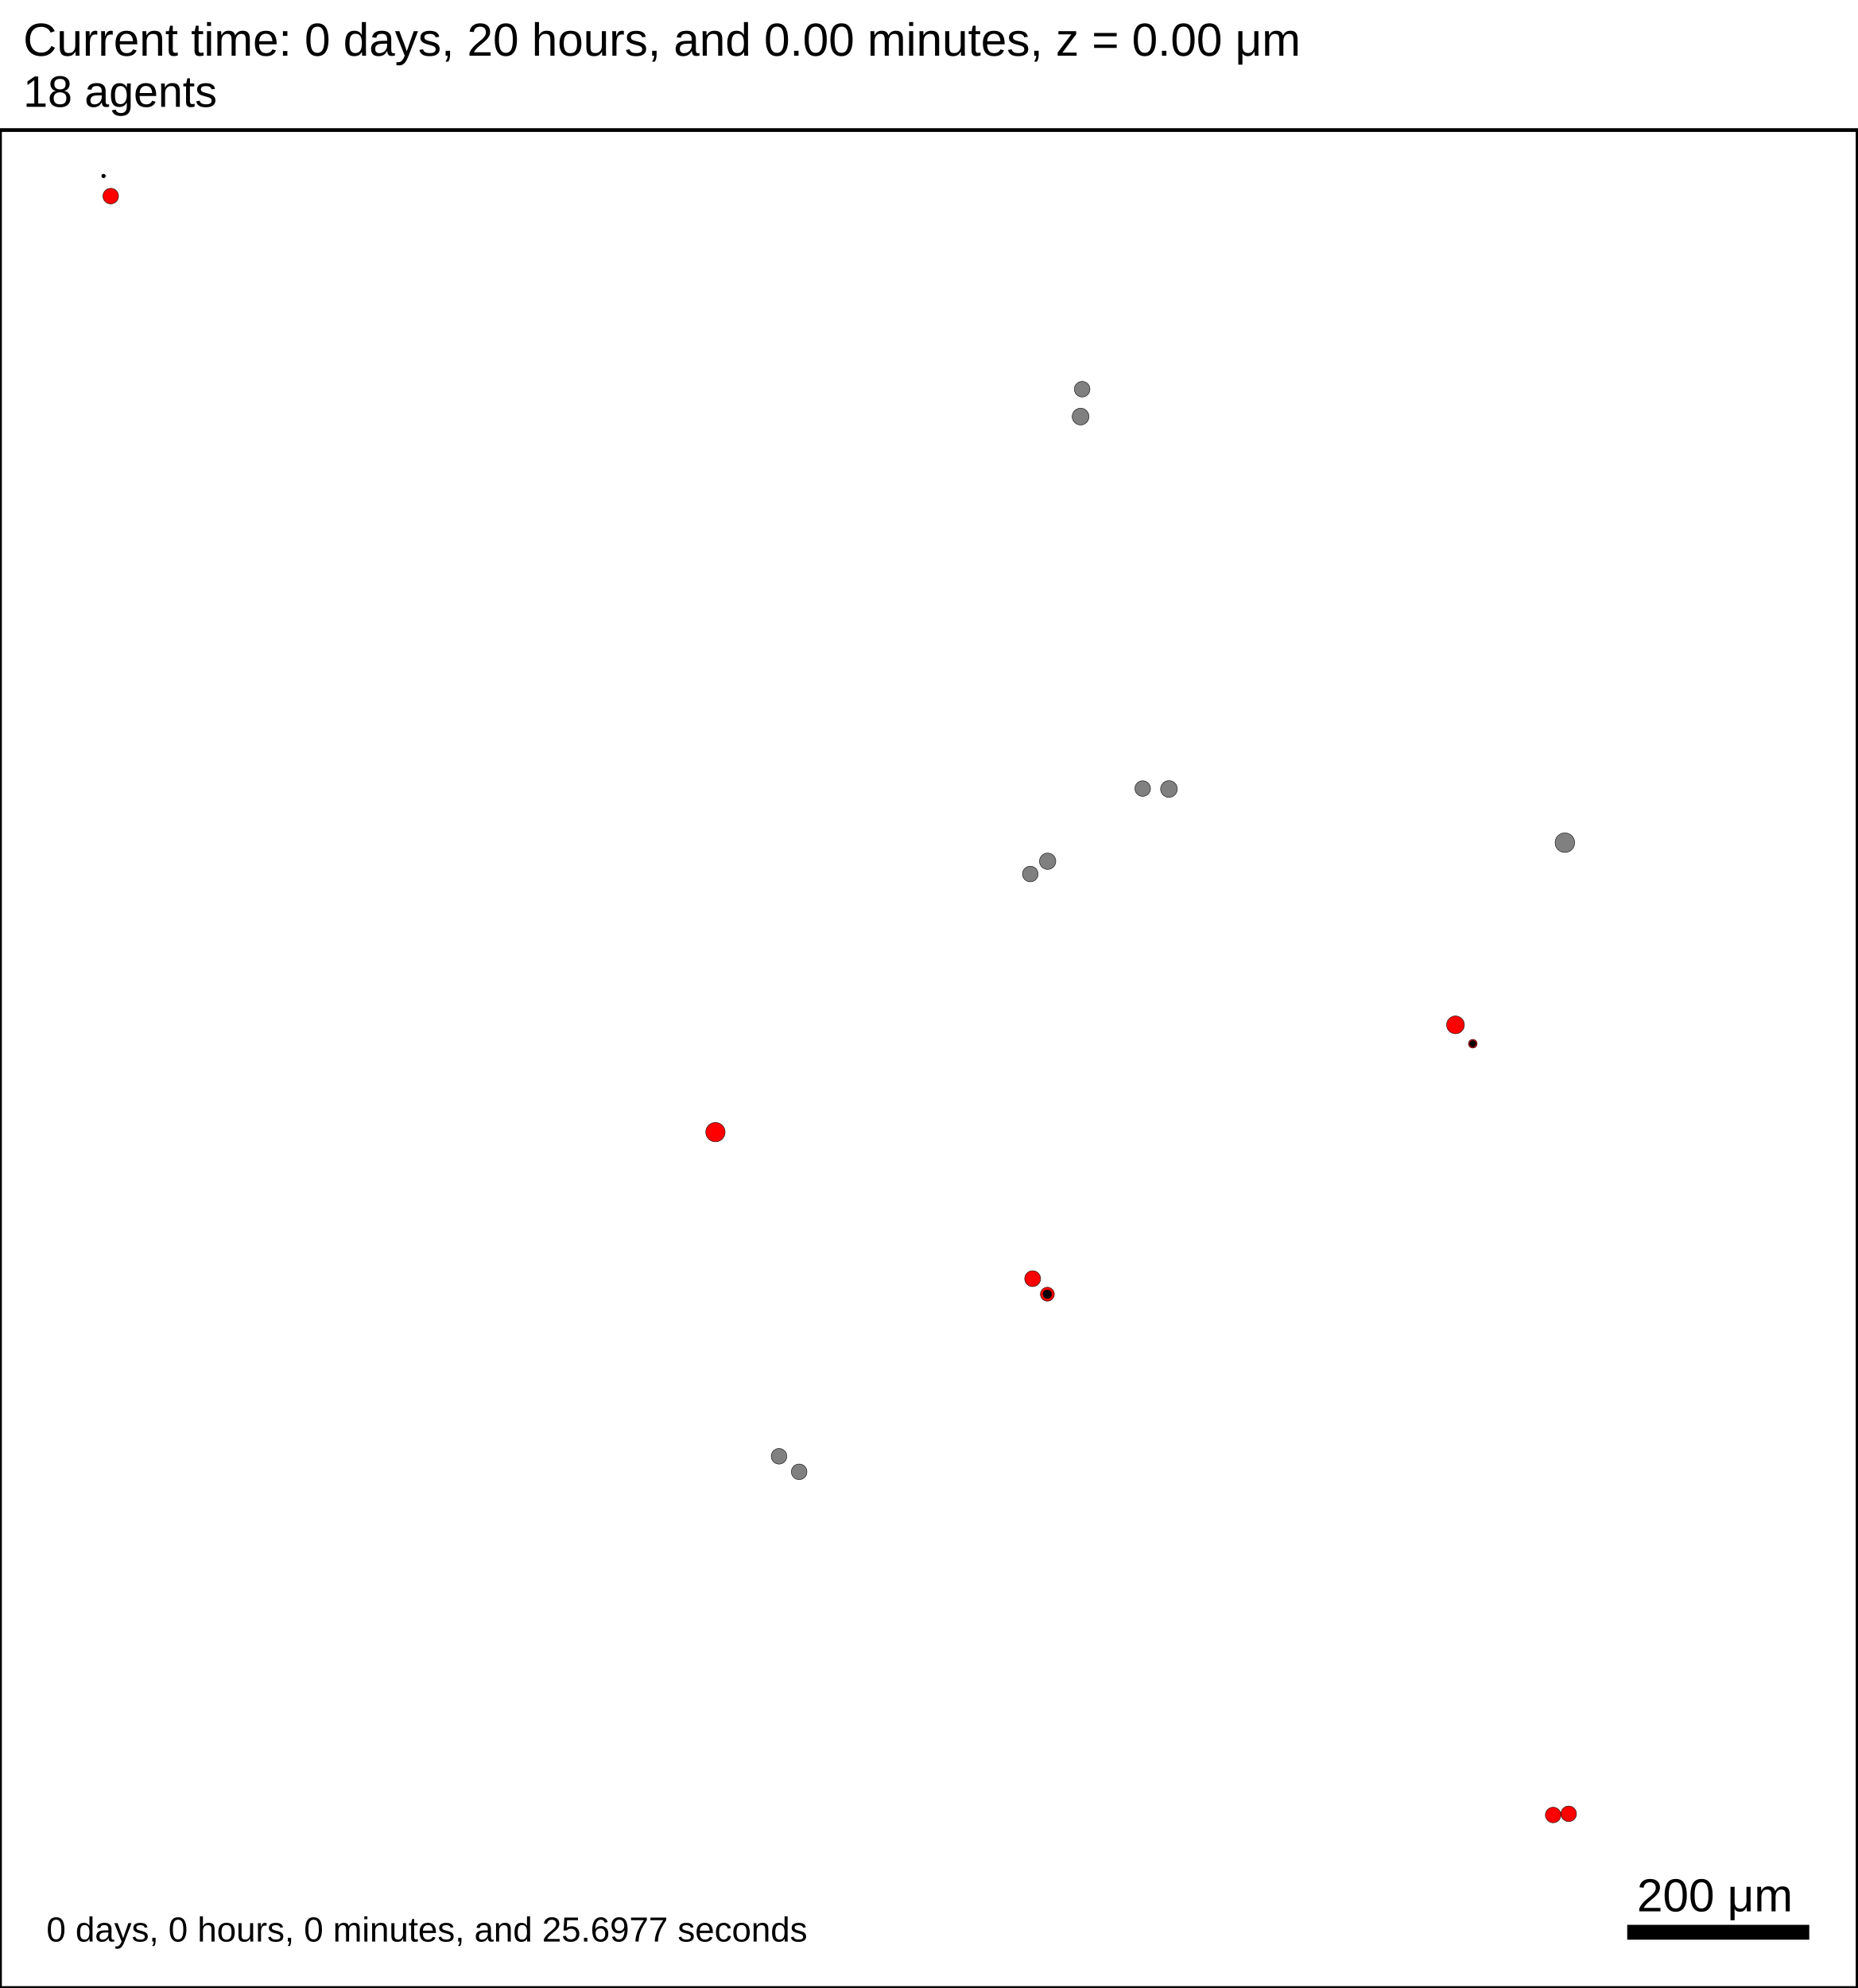
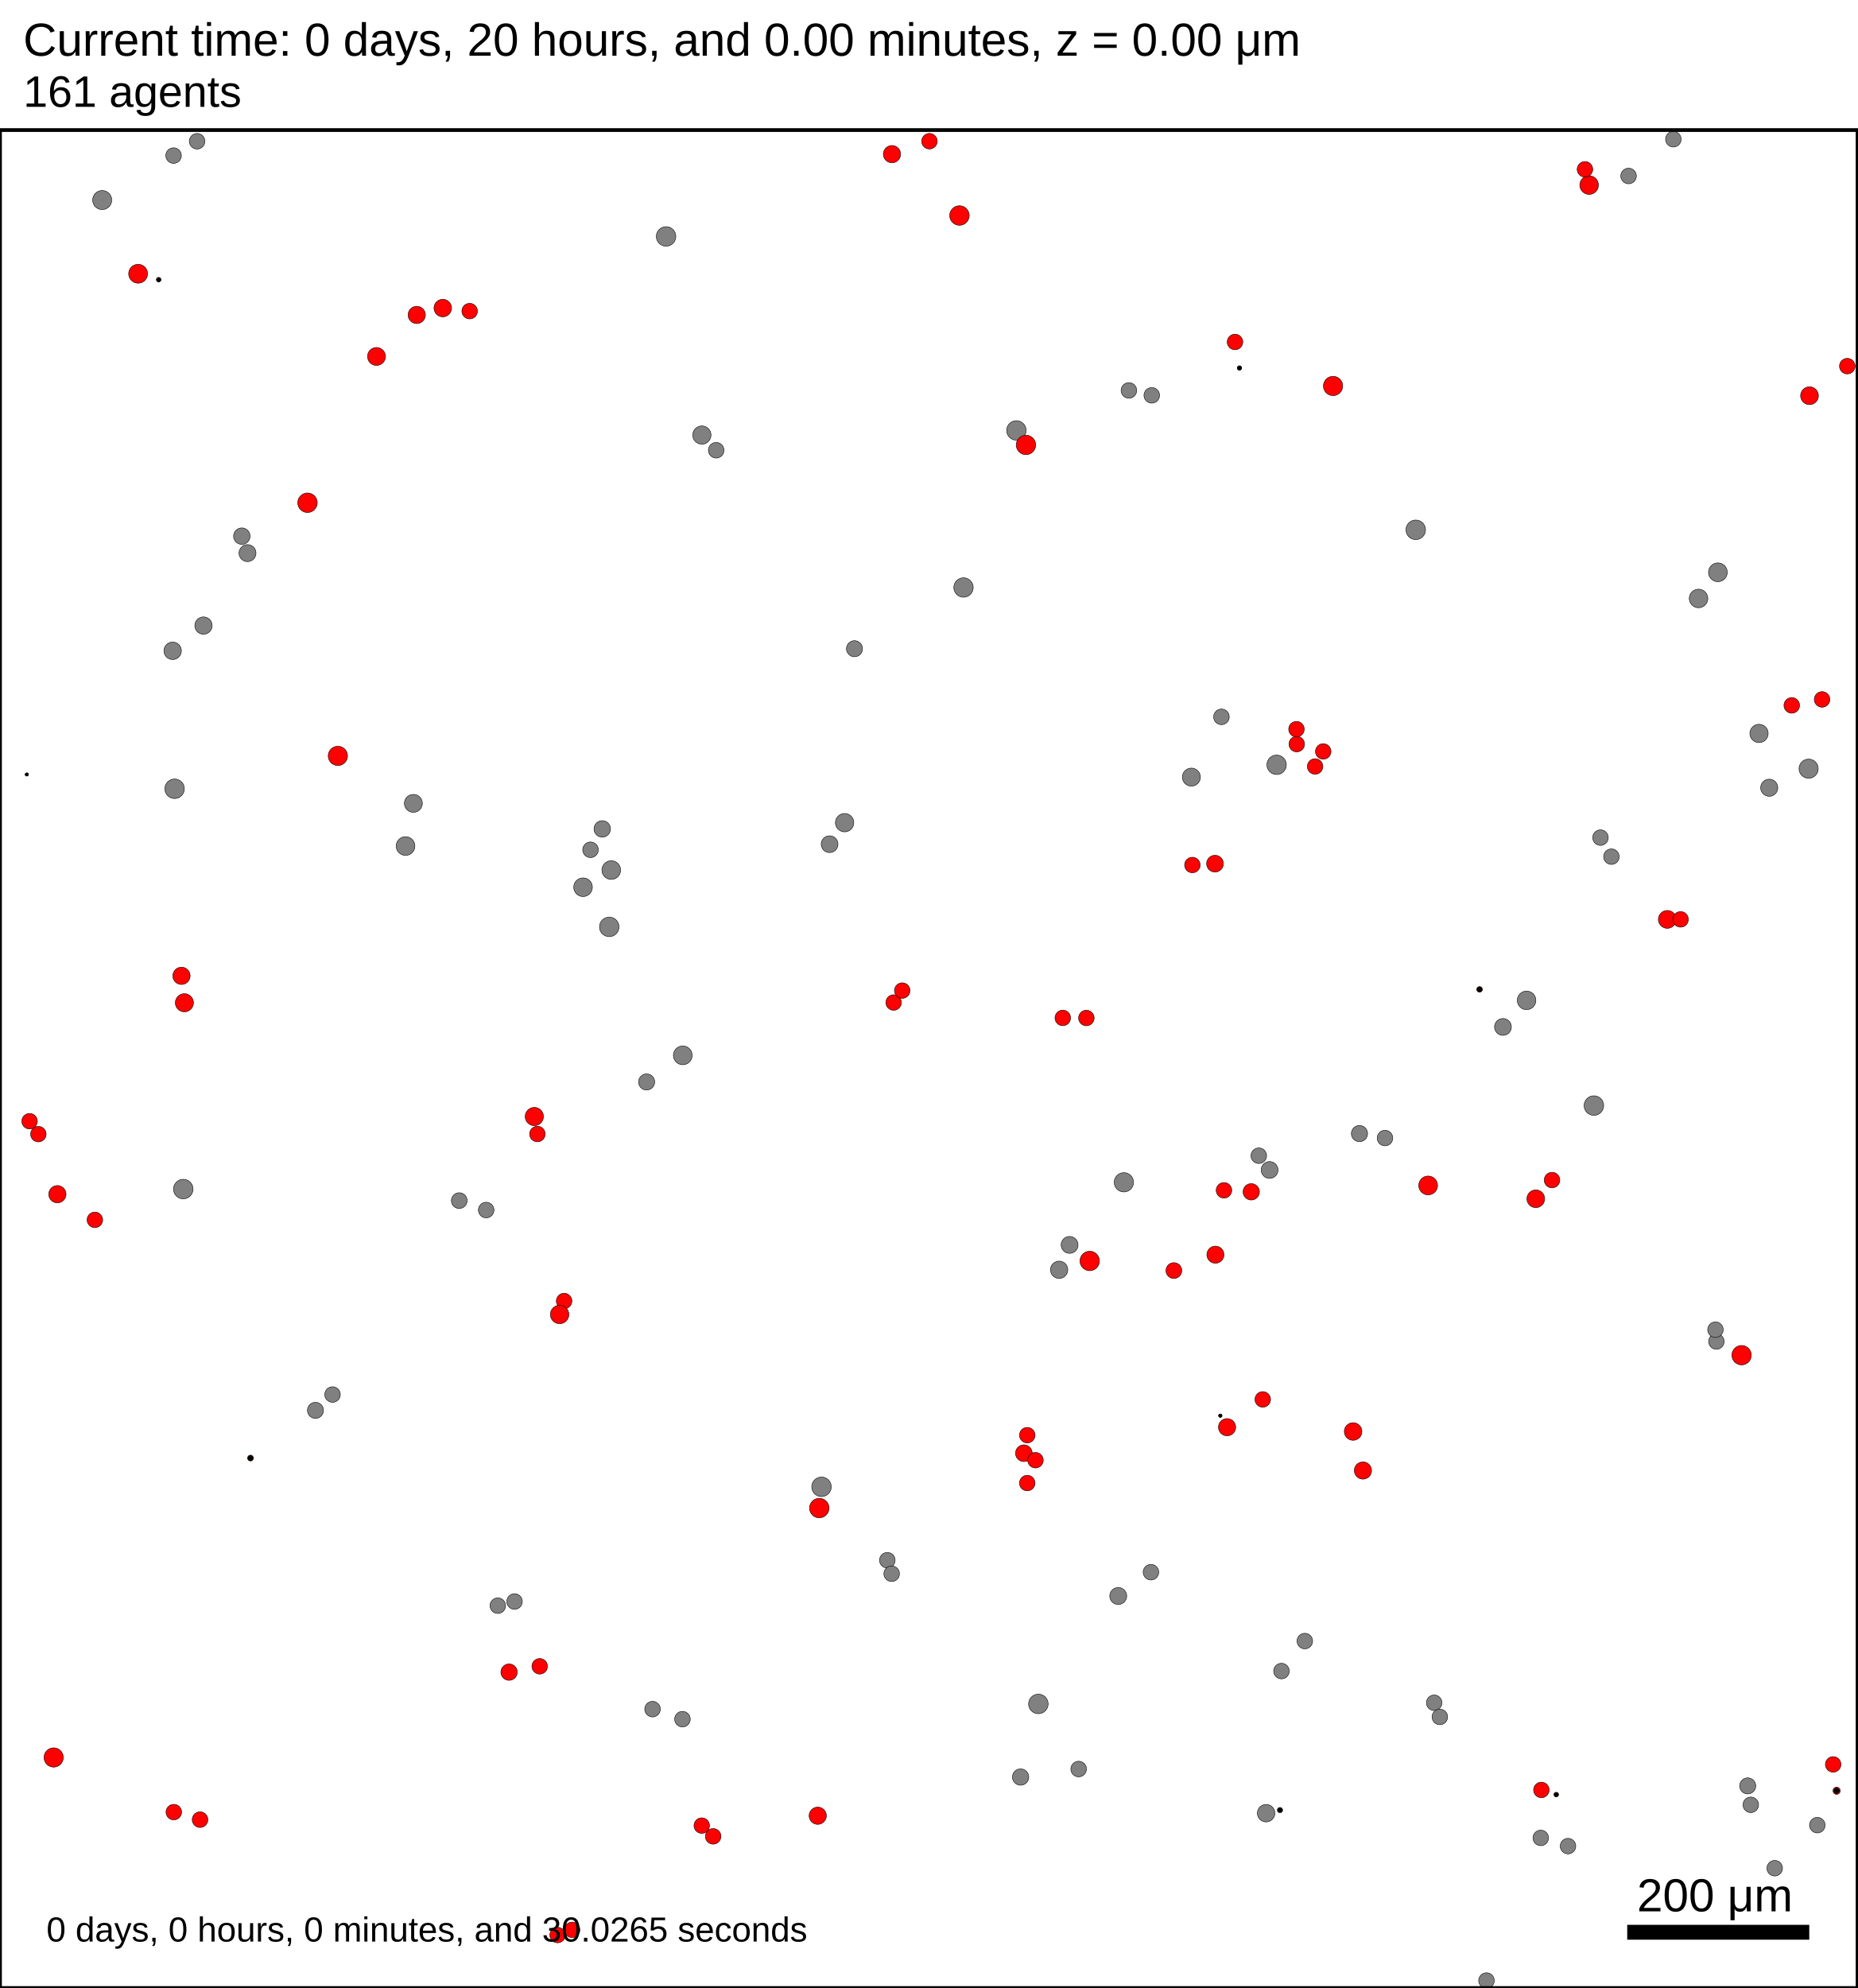
<svg xmlns="http://www.w3.org/2000/svg" version="1.1" width="2000" height="2140" id="svg2">
  <rect x="0" y="0" width="2000" height="2140" stroke-width="4" stroke="white" fill="white" />
  <text x="25" y="60" font-family="Arial" font-size="50" fill="black">
   Current time: 0 days, 20 hours, and 0.00 minutes, z = 0.00 μm
  </text>
  <text x="25" y="115" font-family="Arial" font-size="47.5" fill="black">
-    18 agents
+    161 agents
  </text>
  <g id="tissue" transform="translate(0,2140) scale(1,-1)">
    <g id="ECM">
  </g>
    <g id="cells">
-       <g id="cell0">
-         <circle cx="1127.99" cy="1212.92" r="8.793" stroke-width="0.5" stroke="black" fill="grey" />
-         <circle cx="1127.99" cy="1212.92" r="5.33" stroke-width="0.5" stroke="grey" fill="grey" />
+       <g id="cell104">
+         <circle cx="771.109" cy="1655.33" r="8.405" stroke-width="0.5" stroke="black" fill="grey" />
+         <circle cx="771.109" cy="1655.33" r="5.049" stroke-width="0.5" stroke="grey" fill="grey" />
      </g>
      <g id="cell1">
-         <circle cx="1684.87" cy="1232.88" r="10.533" stroke-width="0.5" stroke="black" fill="grey" />
-         <circle cx="1684.87" cy="1232.88" r="6.339" stroke-width="0.5" stroke="grey" fill="grey" />
+         <circle cx="1723.22" cy="1238.34" r="8.367" stroke-width="0.5" stroke="black" fill="grey" />
+         <circle cx="1723.22" cy="1238.34" r="5.035" stroke-width="0.5" stroke="grey" fill="grey" />
      </g>
      <g id="cell2">
-         <circle cx="1163.44" cy="1691.57" r="9.028" stroke-width="0.5" stroke="black" fill="grey" />
-         <circle cx="1163.44" cy="1691.57" r="5.486" stroke-width="0.5" stroke="grey" fill="grey" />
+         <circle cx="1094.33" cy="1676.66" r="10.495" stroke-width="0.5" stroke="black" fill="grey" />
+         <circle cx="1094.33" cy="1676.66" r="6.323" stroke-width="0.5" stroke="grey" fill="grey" />
      </g>
      <g id="cell3">
-         <circle cx="1258.59" cy="1290.68" r="8.994" stroke-width="0.5" stroke="black" fill="grey" />
-         <circle cx="1258.59" cy="1290.68" r="5.463" stroke-width="0.5" stroke="grey" fill="grey" />
+         <circle cx="1282.73" cy="1303.47" r="9.721" stroke-width="0.5" stroke="black" fill="grey" />
+         <circle cx="1282.73" cy="1303.47" r="5.907" stroke-width="0.5" stroke="grey" fill="grey" />
      </g>
      <g id="cell4">
-         <circle cx="860.439" cy="555.663" r="8.399" stroke-width="0.5" stroke="black" fill="grey" />
-         <circle cx="860.439" cy="555.663" r="5.047" stroke-width="0.5" stroke="grey" fill="grey" />
+         <circle cx="884.492" cy="539.499" r="10.527" stroke-width="0.5" stroke="black" fill="grey" />
+         <circle cx="884.492" cy="539.499" r="6.337" stroke-width="0.5" stroke="grey" fill="grey" />
      </g>
      <g id="cell5">
-         <circle cx="119.218" cy="1928.9" r="8.401" stroke-width="0.5" stroke="black" fill="red" />
-         <circle cx="119.218" cy="1928.9" r="5.048" stroke-width="0.5" stroke="red" fill="red" />
+         <circle cx="110.031" cy="1924.66" r="10.273" stroke-width="0.5" stroke="black" fill="grey" />
+         <circle cx="110.031" cy="1924.66" r="6.213" stroke-width="0.5" stroke="grey" fill="grey" />
      </g>
      <g id="cell6">
-         <circle cx="770.296" cy="921.308" r="10.416" stroke-width="0.5" stroke="black" fill="red" />
-         <circle cx="770.296" cy="921.308" r="6.285" stroke-width="0.5" stroke="red" fill="red" />
+         <circle cx="696.189" cy="975.311" r="8.682" stroke-width="0.5" stroke="black" fill="grey" />
+         <circle cx="696.189" cy="975.311" r="5.252" stroke-width="0.5" stroke="grey" fill="grey" />
      </g>
      <g id="cell7">
-         <circle cx="1585.71" cy="1016.5" r="4.672" stroke-width="0.5" stroke="black" fill="red" />
-         <circle cx="1585.71" cy="1016.5" r="3.391" stroke-width="0.5" stroke="black" fill="black" />
+         <circle cx="1618.21" cy="1034.54" r="9.079" stroke-width="0.5" stroke="black" fill="grey" />
+         <circle cx="1618.21" cy="1034.54" r="5.516" stroke-width="0.5" stroke="grey" fill="grey" />
      </g>
      <g id="cell8">
-         <circle cx="1127.68" cy="746.859" r="7.494" stroke-width="0.5" stroke="black" fill="red" />
-         <circle cx="1127.68" cy="746.859" r="4.639" stroke-width="0.5" stroke="black" fill="black" />
+         <circle cx="1140.35" cy="773.132" r="9.329" stroke-width="0.5" stroke="black" fill="grey" />
+         <circle cx="1140.35" cy="773.132" r="5.674" stroke-width="0.5" stroke="grey" fill="grey" />
      </g>
      <g id="cell9">
-         <circle cx="1688.98" cy="187.516" r="8.372" stroke-width="0.5" stroke="black" fill="red" />
-         <circle cx="1688.98" cy="187.516" r="5.037" stroke-width="0.5" stroke="red" fill="red" />
+         <circle cx="1688.24" cy="152.741" r="8.37" stroke-width="0.5" stroke="black" fill="grey" />
+         <circle cx="1688.24" cy="152.741" r="5.036" stroke-width="0.5" stroke="grey" fill="grey" />
+       </g>
+       <g id="cell10">
+         <circle cx="188.002" cy="1290.92" r="10.504" stroke-width="0.5" stroke="black" fill="grey" />
+         <circle cx="188.002" cy="1290.92" r="6.327" stroke-width="0.5" stroke="grey" fill="grey" />
      </g>
      <g id="cell11">
-         <circle cx="1567.1" cy="1036.77" r="9.585" stroke-width="0.5" stroke="black" fill="red" />
-         <circle cx="1567.1" cy="1036.77" r="5.828" stroke-width="0.5" stroke="red" fill="red" />
+         <circle cx="755.683" cy="1671.67" r="9.839" stroke-width="0.5" stroke="black" fill="grey" />
+         <circle cx="755.683" cy="1671.67" r="5.975" stroke-width="0.5" stroke="grey" fill="grey" />
      </g>
      <g id="cell12">
-         <circle cx="111.452" cy="1950.57" r="1.925" stroke-width="0.5" stroke="black" fill="red" />
-         <circle cx="111.452" cy="1950.57" r="1.84" stroke-width="0.5" stroke="black" fill="black" />
+         <circle cx="1544.16" cy="307.032" r="8.37" stroke-width="0.5" stroke="black" fill="grey" />
+         <circle cx="1544.16" cy="307.032" r="5.036" stroke-width="0.5" stroke="grey" fill="grey" />
      </g>
      <g id="cell13">
-         <circle cx="838.766" cy="572.372" r="8.399" stroke-width="0.5" stroke="black" fill="grey" />
-         <circle cx="838.766" cy="572.372" r="5.047" stroke-width="0.5" stroke="grey" fill="grey" />
+         <circle cx="1753.47" cy="1950.55" r="8.399" stroke-width="0.5" stroke="black" fill="grey" />
+         <circle cx="1753.47" cy="1950.55" r="5.047" stroke-width="0.5" stroke="grey" fill="grey" />
      </g>
      <g id="cell14">
-         <circle cx="1230.32" cy="1291.16" r="8.396" stroke-width="0.5" stroke="black" fill="grey" />
-         <circle cx="1230.32" cy="1291.16" r="5.046" stroke-width="0.5" stroke="grey" fill="grey" />
+         <circle cx="1524.29" cy="1569.69" r="10.539" stroke-width="0.5" stroke="black" fill="grey" />
+         <circle cx="1524.29" cy="1569.69" r="6.342" stroke-width="0.5" stroke="grey" fill="grey" />
      </g>
      <g id="cell15">
-         <circle cx="1109.29" cy="1199.16" r="8.396" stroke-width="0.5" stroke="black" fill="grey" />
-         <circle cx="1109.29" cy="1199.16" r="5.046" stroke-width="0.5" stroke="grey" fill="grey" />
+         <circle cx="1037.4" cy="1507.58" r="10.445" stroke-width="0.5" stroke="black" fill="grey" />
+         <circle cx="1037.4" cy="1507.58" r="6.299" stroke-width="0.5" stroke="grey" fill="grey" />
      </g>
      <g id="cell16">
-         <circle cx="1165.14" cy="1721.03" r="8.39" stroke-width="0.5" stroke="black" fill="grey" />
-         <circle cx="1165.14" cy="1721.03" r="5.044" stroke-width="0.5" stroke="grey" fill="grey" />
+         <circle cx="219.094" cy="1466.59" r="9.334" stroke-width="0.5" stroke="black" fill="grey" />
+         <circle cx="219.094" cy="1466.59" r="5.676" stroke-width="0.5" stroke="grey" fill="grey" />
      </g>
      <g id="cell17">
-         <circle cx="1111.82" cy="763.571" r="8.553" stroke-width="0.5" stroke="black" fill="red" />
-         <circle cx="1111.82" cy="763.571" r="5.165" stroke-width="0.5" stroke="red" fill="red" />
+         <circle cx="1117.98" cy="305.779" r="10.535" stroke-width="0.5" stroke="black" fill="grey" />
+         <circle cx="1117.98" cy="305.779" r="6.34" stroke-width="0.5" stroke="grey" fill="grey" />
      </g>
      <g id="cell18">
-         <circle cx="1672.25" cy="186.225" r="8.372" stroke-width="0.5" stroke="black" fill="red" />
-         <circle cx="1672.25" cy="186.225" r="5.037" stroke-width="0.5" stroke="red" fill="red" />
+         <circle cx="1849.61" cy="1523.95" r="10.118" stroke-width="0.5" stroke="black" fill="grey" />
+         <circle cx="1849.61" cy="1523.95" r="6.132" stroke-width="0.5" stroke="grey" fill="grey" />
+       </g>
+       <g id="cell19">
+         <circle cx="197.324" cy="860.012" r="10.533" stroke-width="0.5" stroke="black" fill="grey" />
+         <circle cx="197.324" cy="860.012" r="6.339" stroke-width="0.5" stroke="grey" fill="grey" />
+       </g>
+       <g id="cell20">
+         <circle cx="535.977" cy="411.559" r="8.389" stroke-width="0.5" stroke="black" fill="grey" />
+         <circle cx="535.977" cy="411.559" r="5.043" stroke-width="0.5" stroke="grey" fill="grey" />
+       </g>
+       <g id="cell21">
+         <circle cx="1463.71" cy="919.743" r="8.738" stroke-width="0.5" stroke="black" fill="grey" />
+         <circle cx="1463.71" cy="919.743" r="5.297" stroke-width="0.5" stroke="grey" fill="grey" />
+       </g>
+       <g id="cell22">
+         <circle cx="1098.85" cy="227.082" r="8.8" stroke-width="0.5" stroke="black" fill="grey" />
+         <circle cx="1098.85" cy="227.082" r="5.333" stroke-width="0.5" stroke="grey" fill="grey" />
+       </g>
+       <g id="cell23">
+         <circle cx="648.44" cy="1247.7" r="8.875" stroke-width="0.5" stroke="black" fill="grey" />
+         <circle cx="648.44" cy="1247.7" r="5.385" stroke-width="0.5" stroke="grey" fill="grey" />
+       </g>
+       <g id="cell24">
+         <circle cx="1239.2" cy="447.615" r="8.392" stroke-width="0.5" stroke="black" fill="grey" />
+         <circle cx="1239.2" cy="447.615" r="5.045" stroke-width="0.5" stroke="grey" fill="grey" />
+       </g>
+       <g id="cell25">
+         <circle cx="717.158" cy="1885.49" r="10.521" stroke-width="0.5" stroke="black" fill="grey" />
+         <circle cx="717.158" cy="1885.49" r="6.334" stroke-width="0.5" stroke="grey" fill="grey" />
+       </g>
+       <g id="cell26">
+         <circle cx="1355.32" cy="895.919" r="8.398" stroke-width="0.5" stroke="black" fill="grey" />
+         <circle cx="1355.32" cy="895.919" r="5.047" stroke-width="0.5" stroke="grey" fill="grey" />
+       </g>
+       <g id="cell27">
+         <circle cx="1210.05" cy="867.302" r="10.399" stroke-width="0.5" stroke="black" fill="grey" />
+         <circle cx="1210.05" cy="867.302" r="6.277" stroke-width="0.5" stroke="grey" fill="grey" />
+       </g>
+       <g id="cell28">
+         <circle cx="1363.21" cy="188.191" r="9.432" stroke-width="0.5" stroke="black" fill="grey" />
+         <circle cx="1363.21" cy="188.191" r="5.736" stroke-width="0.5" stroke="grey" fill="grey" />
+       </g>
+       <g id="cell29">
+         <circle cx="1904.9" cy="1292.03" r="9.229" stroke-width="0.5" stroke="black" fill="grey" />
+         <circle cx="1904.9" cy="1292.03" r="5.61" stroke-width="0.5" stroke="grey" fill="grey" />
+       </g>
+       <g id="cell30">
+         <circle cx="1379.73" cy="341.171" r="8.388" stroke-width="0.5" stroke="black" fill="grey" />
+         <circle cx="1379.73" cy="341.171" r="5.043" stroke-width="0.5" stroke="grey" fill="grey" />
+       </g>
+       <g id="cell31">
+         <circle cx="734.787" cy="289.41" r="8.396" stroke-width="0.5" stroke="black" fill="grey" />
+         <circle cx="734.787" cy="289.41" r="5.046" stroke-width="0.5" stroke="grey" fill="grey" />
+       </g>
+       <g id="cell32">
+         <circle cx="655.952" cy="1142.25" r="10.521" stroke-width="0.5" stroke="black" fill="grey" />
+         <circle cx="655.952" cy="1142.25" r="6.334" stroke-width="0.5" stroke="grey" fill="grey" />
+       </g>
+       <g id="cell33">
+         <circle cx="658.132" cy="1203.4" r="10.075" stroke-width="0.5" stroke="black" fill="grey" />
+         <circle cx="658.132" cy="1203.4" r="6.108" stroke-width="0.5" stroke="grey" fill="grey" />
+       </g>
+       <g id="cell34">
+         <circle cx="909.382" cy="1254.43" r="9.9" stroke-width="0.5" stroke="black" fill="grey" />
+         <circle cx="909.382" cy="1254.43" r="6.01" stroke-width="0.5" stroke="grey" fill="grey" />
+       </g>
+       <g id="cell35">
+         <circle cx="1885.04" cy="197.185" r="8.378" stroke-width="0.5" stroke="black" fill="grey" />
+         <circle cx="1885.04" cy="197.185" r="5.039" stroke-width="0.5" stroke="grey" fill="grey" />
+       </g>
+       <g id="cell36">
+         <circle cx="436.633" cy="1229.26" r="10.09" stroke-width="0.5" stroke="black" fill="grey" />
+         <circle cx="436.633" cy="1229.26" r="6.116" stroke-width="0.5" stroke="grey" fill="grey" />
+       </g>
+       <g id="cell37">
+         <circle cx="1947.3" cy="1312.53" r="10.332" stroke-width="0.5" stroke="black" fill="grey" />
+         <circle cx="1947.3" cy="1312.53" r="6.244" stroke-width="0.5" stroke="grey" fill="grey" />
+       </g>
+       <g id="cell38">
+         <circle cx="523.459" cy="837.443" r="8.402" stroke-width="0.5" stroke="black" fill="grey" />
+         <circle cx="523.459" cy="837.443" r="5.048" stroke-width="0.5" stroke="grey" fill="grey" />
+       </g>
+       <g id="cell39">
+         <circle cx="955.363" cy="460.465" r="8.402" stroke-width="0.5" stroke="black" fill="grey" />
+         <circle cx="955.363" cy="460.465" r="5.048" stroke-width="0.5" stroke="grey" fill="grey" />
+       </g>
+       <g id="cell40">
+         <circle cx="358.037" cy="638.833" r="8.379" stroke-width="0.5" stroke="black" fill="grey" />
+         <circle cx="358.037" cy="638.833" r="5.04" stroke-width="0.5" stroke="grey" fill="grey" />
+       </g>
+       <g id="cell41">
+         <circle cx="1374.52" cy="1316.73" r="10.469" stroke-width="0.5" stroke="black" fill="grey" />
+         <circle cx="1374.52" cy="1316.73" r="6.311" stroke-width="0.5" stroke="grey" fill="grey" />
+       </g>
+       <g id="cell42">
+         <circle cx="260.373" cy="1562.85" r="8.881" stroke-width="0.5" stroke="black" fill="grey" />
+         <circle cx="260.373" cy="1562.85" r="5.387" stroke-width="0.5" stroke="grey" fill="grey" />
+       </g>
+       <g id="cell43">
+         <circle cx="1848" cy="695.939" r="8.367" stroke-width="0.5" stroke="black" fill="grey" />
+         <circle cx="1848" cy="695.939" r="5.035" stroke-width="0.5" stroke="grey" fill="grey" />
+       </g>
+       <g id="cell44">
+         <circle cx="1600.47" cy="7.988" r="8.413" stroke-width="0.5" stroke="black" fill="grey" />
+         <circle cx="1600.47" cy="7.988" r="5.052" stroke-width="0.5" stroke="grey" fill="grey" />
+       </g>
+       <g id="cell45">
+         <circle cx="1215.45" cy="1719.7" r="8.392" stroke-width="0.5" stroke="black" fill="grey" />
+         <circle cx="1215.45" cy="1719.7" r="5.045" stroke-width="0.5" stroke="grey" fill="grey" />
+       </g>
+       <g id="cell46">
+         <circle cx="186.907" cy="1972.52" r="8.388" stroke-width="0.5" stroke="black" fill="grey" />
+         <circle cx="186.907" cy="1972.52" r="5.043" stroke-width="0.5" stroke="grey" fill="grey" />
+       </g>
+       <g id="cell47">
+         <circle cx="1716.11" cy="949.902" r="10.537" stroke-width="0.5" stroke="black" fill="grey" />
+         <circle cx="1716.11" cy="949.902" r="6.341" stroke-width="0.5" stroke="grey" fill="grey" />
+       </g>
+       <g id="cell48">
+         <circle cx="1956.66" cy="175.3" r="8.39" stroke-width="0.5" stroke="black" fill="grey" />
+         <circle cx="1956.66" cy="175.3" r="5.044" stroke-width="0.5" stroke="grey" fill="grey" />
+       </g>
+       <g id="cell49">
+         <circle cx="920.015" cy="1441.68" r="8.651" stroke-width="0.5" stroke="black" fill="grey" />
+         <circle cx="920.015" cy="1441.68" r="5.227" stroke-width="0.5" stroke="grey" fill="grey" />
+       </g>
+       <g id="cell50">
+         <circle cx="61.786" cy="854.472" r="9.33" stroke-width="0.5" stroke="black" fill="red" />
+         <circle cx="61.786" cy="854.472" r="5.674" stroke-width="0.5" stroke="red" fill="red" />
+       </g>
+       <g id="cell51">
+         <circle cx="1973.73" cy="240.693" r="8.392" stroke-width="0.5" stroke="black" fill="red" />
+         <circle cx="1973.73" cy="240.693" r="5.045" stroke-width="0.5" stroke="red" fill="red" />
+       </g>
+       <g id="cell52">
+         <circle cx="575.31" cy="938.098" r="9.858" stroke-width="0.5" stroke="black" fill="red" />
+         <circle cx="575.31" cy="938.098" r="5.986" stroke-width="0.5" stroke="red" fill="red" />
+       </g>
+       <g id="cell53">
+         <circle cx="1359.59" cy="633.592" r="8.404" stroke-width="0.5" stroke="black" fill="red" />
+         <circle cx="1359.59" cy="633.592" r="5.049" stroke-width="0.5" stroke="red" fill="red" />
+       </g>
+       <g id="cell99">
+         <circle cx="1000.72" cy="1987.99" r="8.395" stroke-width="0.5" stroke="black" fill="red" />
+         <circle cx="1000.72" cy="1987.99" r="5.046" stroke-width="0.5" stroke="red" fill="red" />
+       </g>
+       <g id="cell55">
+         <circle cx="363.779" cy="1326.32" r="10.416" stroke-width="0.5" stroke="black" fill="red" />
+         <circle cx="363.779" cy="1326.32" r="6.285" stroke-width="0.5" stroke="red" fill="red" />
+       </g>
+       <g id="cell56">
+         <circle cx="1104.63" cy="1661.06" r="10.498" stroke-width="0.5" stroke="black" fill="red" />
+         <circle cx="1104.63" cy="1661.06" r="6.324" stroke-width="0.5" stroke="red" fill="red" />
+       </g>
+       <g id="cell57">
+         <circle cx="962.134" cy="1060.83" r="8.377" stroke-width="0.5" stroke="black" fill="red" />
+         <circle cx="962.134" cy="1060.83" r="5.039" stroke-width="0.5" stroke="red" fill="red" />
+       </g>
+       <g id="cell58">
+         <circle cx="170.859" cy="1838.94" r="2.44" stroke-width="0.5" stroke="black" fill="red" />
+         <circle cx="170.859" cy="1838.94" r="2.327" stroke-width="0.5" stroke="black" fill="black" />
+       </g>
+       <g id="cell59">
+         <circle cx="148.721" cy="1845.33" r="10.211" stroke-width="0.5" stroke="black" fill="red" />
+         <circle cx="148.721" cy="1845.33" r="6.18" stroke-width="0.5" stroke="red" fill="red" />
+       </g>
+       <g id="cell60">
+         <circle cx="616.058" cy="62.591" r="8.37" stroke-width="0.5" stroke="black" fill="red" />
+         <circle cx="616.058" cy="62.591" r="5.036" stroke-width="0.5" stroke="red" fill="red" />
+       </g>
+       <g id="cell61">
+         <circle cx="1659.56" cy="213.2" r="8.398" stroke-width="0.5" stroke="black" fill="red" />
+         <circle cx="1659.56" cy="213.2" r="5.047" stroke-width="0.5" stroke="red" fill="red" />
+       </g>
+       <g id="cell62">
+         <circle cx="1435.28" cy="1724.51" r="10.41" stroke-width="0.5" stroke="black" fill="red" />
+         <circle cx="1435.28" cy="1724.51" r="6.282" stroke-width="0.5" stroke="red" fill="red" />
+       </g>
+       <g id="cell63">
+         <circle cx="548.116" cy="340.011" r="8.832" stroke-width="0.5" stroke="black" fill="red" />
+         <circle cx="548.116" cy="340.011" r="5.357" stroke-width="0.5" stroke="red" fill="red" />
+       </g>
+       <g id="cell64">
+         <circle cx="1169.67" cy="1044.16" r="8.402" stroke-width="0.5" stroke="black" fill="red" />
+         <circle cx="1169.67" cy="1044.16" r="5.048" stroke-width="0.5" stroke="red" fill="red" />
+       </g>
+       <g id="cell65">
+         <circle cx="331.082" cy="1598.81" r="10.525" stroke-width="0.5" stroke="black" fill="red" />
+         <circle cx="331.082" cy="1598.81" r="6.336" stroke-width="0.5" stroke="red" fill="red" />
+       </g>
+       <g id="cell66">
+         <circle cx="57.781" cy="248.155" r="10.399" stroke-width="0.5" stroke="black" fill="red" />
+         <circle cx="57.781" cy="248.155" r="6.277" stroke-width="0.5" stroke="red" fill="red" />
+       </g>
+       <g id="cell67">
+         <circle cx="1102.38" cy="575.671" r="9.026" stroke-width="0.5" stroke="black" fill="red" />
+         <circle cx="1102.38" cy="575.671" r="5.486" stroke-width="0.5" stroke="red" fill="red" />
+       </g>
+       <g id="cell68">
+         <circle cx="1467.45" cy="557.051" r="9.296" stroke-width="0.5" stroke="black" fill="red" />
+         <circle cx="1467.45" cy="557.051" r="5.653" stroke-width="0.5" stroke="red" fill="red" />
+       </g>
+       <g id="cell69">
+         <circle cx="882.109" cy="516.627" r="10.535" stroke-width="0.5" stroke="black" fill="red" />
+         <circle cx="882.109" cy="516.627" r="6.34" stroke-width="0.5" stroke="red" fill="red" />
+       </g>
+       <g id="cell70">
+         <circle cx="1173.27" cy="782.623" r="10.509" stroke-width="0.5" stroke="black" fill="red" />
+         <circle cx="1173.27" cy="782.623" r="6.329" stroke-width="0.5" stroke="red" fill="red" />
+       </g>
+       <g id="cell71">
+         <circle cx="1795.16" cy="1150.32" r="9.637" stroke-width="0.5" stroke="black" fill="red" />
+         <circle cx="1795.16" cy="1150.32" r="5.859" stroke-width="0.5" stroke="red" fill="red" />
+       </g>
+       <g id="cell72">
+         <circle cx="505.681" cy="1805.1" r="8.405" stroke-width="0.5" stroke="black" fill="red" />
+         <circle cx="505.681" cy="1805.1" r="5.049" stroke-width="0.5" stroke="red" fill="red" />
+       </g>
+       <g id="cell73">
+         <circle cx="1347.19" cy="857.064" r="8.831" stroke-width="0.5" stroke="black" fill="red" />
+         <circle cx="1347.19" cy="857.064" r="5.357" stroke-width="0.5" stroke="red" fill="red" />
+       </g>
+       <g id="cell74">
+         <circle cx="1710.98" cy="1940.77" r="10.059" stroke-width="0.5" stroke="black" fill="red" />
+         <circle cx="1710.98" cy="1940.77" r="6.099" stroke-width="0.5" stroke="red" fill="red" />
+       </g>
+       <g id="cell75">
+         <circle cx="269.703" cy="570.451" r="3.166" stroke-width="0.5" stroke="black" fill="red" />
+         <circle cx="269.703" cy="570.451" r="2.802" stroke-width="0.5" stroke="black" fill="black" />
+       </g>
+       <g id="cell76">
+         <circle cx="1653.56" cy="849.579" r="9.581" stroke-width="0.5" stroke="black" fill="red" />
+         <circle cx="1653.56" cy="849.579" r="5.826" stroke-width="0.5" stroke="red" fill="red" />
+       </g>
+       <g id="cell77">
+         <circle cx="1329.71" cy="1771.88" r="8.402" stroke-width="0.5" stroke="black" fill="red" />
+         <circle cx="1329.71" cy="1771.88" r="5.048" stroke-width="0.5" stroke="red" fill="red" />
+       </g>
+       <g id="cell78">
+         <circle cx="1106.04" cy="595.11" r="8.388" stroke-width="0.5" stroke="black" fill="red" />
+         <circle cx="1106.04" cy="595.11" r="5.043" stroke-width="0.5" stroke="red" fill="red" />
+       </g>
+       <g id="cell79">
+         <circle cx="1961.78" cy="1387.1" r="8.399" stroke-width="0.5" stroke="black" fill="red" />
+         <circle cx="1961.78" cy="1387.1" r="5.047" stroke-width="0.5" stroke="red" fill="red" />
+       </g>
+       <g id="cell80">
+         <circle cx="1424.69" cy="1331.08" r="8.37" stroke-width="0.5" stroke="black" fill="red" />
+         <circle cx="1424.69" cy="1331.08" r="5.036" stroke-width="0.5" stroke="red" fill="red" />
+       </g>
+       <g id="cell81">
+         <circle cx="1033.02" cy="1908" r="10.535" stroke-width="0.5" stroke="black" fill="red" />
+         <circle cx="1033.02" cy="1908" r="6.34" stroke-width="0.5" stroke="red" fill="red" />
+       </g>
+       <g id="cell82">
+         <circle cx="1308.62" cy="789.388" r="9.227" stroke-width="0.5" stroke="black" fill="red" />
+         <circle cx="1308.62" cy="789.388" r="5.61" stroke-width="0.5" stroke="red" fill="red" />
+       </g>
+       <g id="cell83">
+         <circle cx="1283.81" cy="1208.86" r="8.388" stroke-width="0.5" stroke="black" fill="red" />
+         <circle cx="1283.81" cy="1208.86" r="5.043" stroke-width="0.5" stroke="red" fill="red" />
+       </g>
+       <g id="cell84">
+         <circle cx="41.311" cy="919.154" r="8.378" stroke-width="0.5" stroke="black" fill="red" />
+         <circle cx="41.311" cy="919.154" r="5.039" stroke-width="0.5" stroke="red" fill="red" />
+       </g>
+       <g id="cell85">
+         <circle cx="1396.18" cy="1338.99" r="8.388" stroke-width="0.5" stroke="black" fill="red" />
+         <circle cx="1396.18" cy="1338.99" r="5.043" stroke-width="0.5" stroke="red" fill="red" />
+       </g>
+       <g id="cell86">
+         <circle cx="607.379" cy="739.501" r="8.405" stroke-width="0.5" stroke="black" fill="red" />
+         <circle cx="607.379" cy="739.501" r="5.049" stroke-width="0.5" stroke="red" fill="red" />
+       </g>
+       <g id="cell87">
+         <circle cx="1537.65" cy="863.909" r="10.163" stroke-width="0.5" stroke="black" fill="red" />
+         <circle cx="1537.65" cy="863.909" r="6.155" stroke-width="0.5" stroke="red" fill="red" />
+       </g>
+       <g id="cell88">
+         <circle cx="187.126" cy="189.353" r="8.395" stroke-width="0.5" stroke="black" fill="red" />
+         <circle cx="187.126" cy="189.353" r="5.046" stroke-width="0.5" stroke="red" fill="red" />
+       </g>
+       <g id="cell89">
+         <circle cx="198.535" cy="1060.56" r="9.793" stroke-width="0.5" stroke="black" fill="red" />
+         <circle cx="198.535" cy="1060.56" r="5.949" stroke-width="0.5" stroke="red" fill="red" />
+       </g>
+       <g id="cell134">
+         <circle cx="1809.45" cy="1150.34" r="8.397" stroke-width="0.5" stroke="black" fill="red" />
+         <circle cx="1809.45" cy="1150.34" r="5.046" stroke-width="0.5" stroke="red" fill="red" />
+       </g>
+       <g id="cell91">
+         <circle cx="28.833" cy="1306.32" r="1.745" stroke-width="0.5" stroke="black" fill="red" />
+         <circle cx="28.833" cy="1306.32" r="1.696" stroke-width="0.5" stroke="black" fill="black" />
+       </g>
+       <g id="cell92">
+         <circle cx="1313.89" cy="616.096" r="1.826" stroke-width="0.5" stroke="black" fill="red" />
+         <circle cx="1313.89" cy="616.096" r="1.806" stroke-width="0.5" stroke="black" fill="black" />
+       </g>
+       <g id="cell93">
+         <circle cx="405.375" cy="1756.3" r="9.694" stroke-width="0.5" stroke="black" fill="red" />
+         <circle cx="405.375" cy="1756.3" r="5.892" stroke-width="0.5" stroke="red" fill="red" />
+       </g>
+       <g id="cell94">
+         <circle cx="767.843" cy="163.251" r="8.415" stroke-width="0.5" stroke="black" fill="red" />
+         <circle cx="767.843" cy="163.251" r="5.068" stroke-width="0.5" stroke="red" fill="red" />
+       </g>
+       <g id="cell95">
+         <circle cx="1988.94" cy="1745.87" r="8.401" stroke-width="0.5" stroke="black" fill="red" />
+         <circle cx="1988.94" cy="1745.87" r="5.048" stroke-width="0.5" stroke="red" fill="red" />
+       </g>
+       <g id="cell96">
+         <circle cx="1593.02" cy="1074.96" r="3.05" stroke-width="0.5" stroke="black" fill="red" />
+         <circle cx="1593.02" cy="1074.96" r="2.736" stroke-width="0.5" stroke="black" fill="black" />
+       </g>
+       <g id="cell97">
+         <circle cx="880.459" cy="185.445" r="9.308" stroke-width="0.5" stroke="black" fill="red" />
+         <circle cx="880.459" cy="185.445" r="5.657" stroke-width="0.5" stroke="red" fill="red" />
+       </g>
+       <g id="cell98">
+         <circle cx="1875.14" cy="681.201" r="10.483" stroke-width="0.5" stroke="black" fill="red" />
+         <circle cx="1875.14" cy="681.201" r="6.317" stroke-width="0.5" stroke="red" fill="red" />
+       </g>
+       <g id="cell101">
+         <circle cx="445.077" cy="1275.22" r="9.67" stroke-width="0.5" stroke="black" fill="grey" />
+         <circle cx="445.077" cy="1275.22" r="5.877" stroke-width="0.5" stroke="grey" fill="grey" />
+       </g>
+       <g id="cell102">
+         <circle cx="602.526" cy="725.015" r="9.977" stroke-width="0.5" stroke="black" fill="red" />
+         <circle cx="602.526" cy="725.015" r="6.054" stroke-width="0.5" stroke="red" fill="red" />
+       </g>
+       <g id="cell103">
+         <circle cx="476.728" cy="1808.39" r="9.469" stroke-width="0.5" stroke="black" fill="red" />
+         <circle cx="476.728" cy="1808.39" r="5.757" stroke-width="0.5" stroke="red" fill="red" />
+       </g>
+       <g id="cell105">
+         <circle cx="735.13" cy="1003.98" r="10.118" stroke-width="0.5" stroke="black" fill="grey" />
+         <circle cx="735.13" cy="1003.98" r="6.132" stroke-width="0.5" stroke="grey" fill="grey" />
+       </g>
+       <g id="cell106">
+         <circle cx="266.486" cy="1544.6" r="9.156" stroke-width="0.5" stroke="black" fill="grey" />
+         <circle cx="266.486" cy="1544.6" r="5.565" stroke-width="0.5" stroke="grey" fill="grey" />
+       </g>
+       <g id="cell107">
+         <circle cx="1828.8" cy="1495.79" r="9.994" stroke-width="0.5" stroke="black" fill="grey" />
+         <circle cx="1828.8" cy="1495.79" r="6.063" stroke-width="0.5" stroke="grey" fill="grey" />
+       </g>
+       <g id="cell108">
+         <circle cx="627.758" cy="1184.95" r="10.044" stroke-width="0.5" stroke="black" fill="grey" />
+         <circle cx="627.758" cy="1184.95" r="6.091" stroke-width="0.5" stroke="grey" fill="grey" />
+       </g>
+       <g id="cell109">
+         <circle cx="1161.37" cy="235.71" r="8.405" stroke-width="0.5" stroke="black" fill="grey" />
+         <circle cx="1161.37" cy="235.71" r="5.049" stroke-width="0.5" stroke="grey" fill="grey" />
+       </g>
+       <g id="cell110">
+         <circle cx="1315.11" cy="1368.34" r="8.405" stroke-width="0.5" stroke="black" fill="grey" />
+         <circle cx="1315.11" cy="1368.34" r="5.049" stroke-width="0.5" stroke="grey" fill="grey" />
+       </g>
+       <g id="cell111">
+         <circle cx="1643.63" cy="1063.15" r="10.011" stroke-width="0.5" stroke="black" fill="grey" />
+         <circle cx="1643.63" cy="1063.15" r="6.073" stroke-width="0.5" stroke="grey" fill="grey" />
+       </g>
+       <g id="cell112">
+         <circle cx="195.39" cy="1089.56" r="9.336" stroke-width="0.5" stroke="black" fill="red" />
+         <circle cx="195.39" cy="1089.56" r="5.676" stroke-width="0.5" stroke="red" fill="red" />
+       </g>
+       <g id="cell113">
+         <circle cx="1321.17" cy="603.678" r="9.301" stroke-width="0.5" stroke="black" fill="red" />
+         <circle cx="1321.17" cy="603.678" r="5.655" stroke-width="0.5" stroke="red" fill="red" />
+       </g>
+       <g id="cell114">
+         <circle cx="893.196" cy="1231.26" r="9.04" stroke-width="0.5" stroke="black" fill="grey" />
+         <circle cx="893.196" cy="1231.26" r="5.491" stroke-width="0.5" stroke="grey" fill="grey" />
+       </g>
+       <g id="cell115">
+         <circle cx="1706.5" cy="1957.73" r="8.404" stroke-width="0.5" stroke="black" fill="red" />
+         <circle cx="1706.5" cy="1957.73" r="5.049" stroke-width="0.5" stroke="red" fill="red" />
+       </g>
+       <g id="cell116">
+         <circle cx="1893.91" cy="1350.49" r="9.858" stroke-width="0.5" stroke="black" fill="grey" />
+         <circle cx="1893.91" cy="1350.49" r="5.987" stroke-width="0.5" stroke="grey" fill="grey" />
+       </g>
+       <g id="cell117">
+         <circle cx="494.473" cy="847.592" r="8.473" stroke-width="0.5" stroke="black" fill="grey" />
+         <circle cx="494.473" cy="847.592" r="5.1" stroke-width="0.5" stroke="grey" fill="grey" />
+       </g>
+       <g id="cell118">
+         <circle cx="960.049" cy="445.94" r="8.402" stroke-width="0.5" stroke="black" fill="grey" />
+         <circle cx="960.049" cy="445.94" r="5.048" stroke-width="0.5" stroke="grey" fill="grey" />
+       </g>
+       <g id="cell119">
+         <circle cx="1144.27" cy="1044.26" r="8.402" stroke-width="0.5" stroke="black" fill="red" />
+         <circle cx="1144.27" cy="1044.26" r="5.048" stroke-width="0.5" stroke="red" fill="red" />
+       </g>
+       <g id="cell120">
+         <circle cx="448.709" cy="1801" r="9.335" stroke-width="0.5" stroke="black" fill="red" />
+         <circle cx="448.709" cy="1801" r="5.676" stroke-width="0.5" stroke="red" fill="red" />
+       </g>
+       <g id="cell121">
+         <circle cx="578.608" cy="919.284" r="8.402" stroke-width="0.5" stroke="black" fill="red" />
+         <circle cx="578.608" cy="919.284" r="5.048" stroke-width="0.5" stroke="red" fill="red" />
+       </g>
+       <g id="cell122">
+         <circle cx="1334.49" cy="1743.88" r="2.425" stroke-width="0.5" stroke="black" fill="red" />
+         <circle cx="1334.49" cy="1743.88" r="2.174" stroke-width="0.5" stroke="black" fill="black" />
+       </g>
+       <g id="cell123">
+         <circle cx="185.902" cy="1439.45" r="9.401" stroke-width="0.5" stroke="black" fill="grey" />
+         <circle cx="185.902" cy="1439.45" r="5.717" stroke-width="0.5" stroke="grey" fill="grey" />
+       </g>
+       <g id="cell124">
+         <circle cx="1948.27" cy="1714.02" r="9.613" stroke-width="0.5" stroke="black" fill="red" />
+         <circle cx="1948.27" cy="1714.02" r="5.844" stroke-width="0.5" stroke="red" fill="red" />
+       </g>
+       <g id="cell125">
+         <circle cx="1263.89" cy="772.281" r="8.533" stroke-width="0.5" stroke="black" fill="red" />
+         <circle cx="1263.89" cy="772.281" r="5.146" stroke-width="0.5" stroke="red" fill="red" />
+       </g>
+       <g id="cell126">
+         <circle cx="1378.12" cy="191.503" r="2.906" stroke-width="0.5" stroke="black" fill="grey" />
+         <circle cx="1378.12" cy="191.503" r="2.423" stroke-width="0.5" stroke="black" fill="black" />
+       </g>
+       <g id="cell127">
+         <circle cx="1801.67" cy="1990.13" r="8.399" stroke-width="0.5" stroke="black" fill="grey" />
+         <circle cx="1801.67" cy="1990.13" r="5.047" stroke-width="0.5" stroke="grey" fill="grey" />
+       </g>
+       <g id="cell128">
+         <circle cx="1929.15" cy="1380.68" r="8.419" stroke-width="0.5" stroke="black" fill="red" />
+         <circle cx="1929.15" cy="1380.68" r="5.061" stroke-width="0.5" stroke="red" fill="red" />
+       </g>
+       <g id="cell129">
+         <circle cx="1675.61" cy="208.194" r="2.516" stroke-width="0.5" stroke="black" fill="red" />
+         <circle cx="1675.61" cy="208.194" r="2.226" stroke-width="0.5" stroke="black" fill="black" />
+       </g>
+       <g id="cell130">
+         <circle cx="1456.86" cy="599.063" r="9.494" stroke-width="0.5" stroke="black" fill="red" />
+         <circle cx="1456.86" cy="599.063" r="5.773" stroke-width="0.5" stroke="red" fill="red" />
+       </g>
+       <g id="cell131">
+         <circle cx="635.804" cy="1225.25" r="8.398" stroke-width="0.5" stroke="black" fill="grey" />
+         <circle cx="635.804" cy="1225.25" r="5.047" stroke-width="0.5" stroke="grey" fill="grey" />
+       </g>
+       <g id="cell132">
+         <circle cx="1366.94" cy="880.562" r="9.073" stroke-width="0.5" stroke="black" fill="grey" />
+         <circle cx="1366.94" cy="880.562" r="5.514" stroke-width="0.5" stroke="grey" fill="grey" />
+       </g>
+       <g id="cell133">
+         <circle cx="102.141" cy="826.863" r="8.397" stroke-width="0.5" stroke="black" fill="red" />
+         <circle cx="102.141" cy="826.863" r="5.046" stroke-width="0.5" stroke="red" fill="red" />
+       </g>
+       <g id="cell135">
+         <circle cx="702.579" cy="300.179" r="8.396" stroke-width="0.5" stroke="black" fill="grey" />
+         <circle cx="702.579" cy="300.179" r="5.046" stroke-width="0.5" stroke="grey" fill="grey" />
+       </g>
+       <g id="cell136">
+         <circle cx="1671.04" cy="869.711" r="8.396" stroke-width="0.5" stroke="black" fill="red" />
+         <circle cx="1671.04" cy="869.711" r="5.046" stroke-width="0.5" stroke="red" fill="red" />
+       </g>
+       <g id="cell137">
+         <circle cx="1151.61" cy="799.915" r="9.11" stroke-width="0.5" stroke="black" fill="grey" />
+         <circle cx="1151.61" cy="799.915" r="5.538" stroke-width="0.5" stroke="grey" fill="grey" />
+       </g>
+       <g id="cell138">
+         <circle cx="960.368" cy="1974.07" r="9.328" stroke-width="0.5" stroke="black" fill="red" />
+         <circle cx="960.368" cy="1974.07" r="5.674" stroke-width="0.5" stroke="red" fill="red" />
+       </g>
+       <g id="cell139">
+         <circle cx="581.093" cy="346.294" r="8.395" stroke-width="0.5" stroke="black" fill="red" />
+         <circle cx="581.093" cy="346.294" r="5.046" stroke-width="0.5" stroke="red" fill="red" />
+       </g>
+       <g id="cell140">
+         <circle cx="215.383" cy="181.217" r="8.438" stroke-width="0.5" stroke="black" fill="red" />
+         <circle cx="215.383" cy="181.217" r="5.077" stroke-width="0.5" stroke="red" fill="red" />
+       </g>
+       <g id="cell141">
+         <circle cx="1317.82" cy="858.686" r="8.394" stroke-width="0.5" stroke="black" fill="red" />
+         <circle cx="1317.82" cy="858.686" r="5.045" stroke-width="0.5" stroke="red" fill="red" />
+       </g>
+       <g id="cell142">
+         <circle cx="1977.45" cy="212.35" r="3.909" stroke-width="0.5" stroke="black" fill="red" />
+         <circle cx="1977.45" cy="212.35" r="2.853" stroke-width="0.5" stroke="black" fill="black" />
+       </g>
+       <g id="cell143">
+         <circle cx="1203.97" cy="421.984" r="9.145" stroke-width="0.5" stroke="black" fill="grey" />
+         <circle cx="1203.97" cy="421.984" r="5.56" stroke-width="0.5" stroke="grey" fill="grey" />
+       </g>
+       <g id="cell144">
+         <circle cx="1240.08" cy="1714.43" r="8.392" stroke-width="0.5" stroke="black" fill="grey" />
+         <circle cx="1240.08" cy="1714.43" r="5.045" stroke-width="0.5" stroke="grey" fill="grey" />
+       </g>
+       <g id="cell145">
+         <circle cx="1910.81" cy="128.953" r="8.39" stroke-width="0.5" stroke="black" fill="grey" />
+         <circle cx="1910.81" cy="128.953" r="5.044" stroke-width="0.5" stroke="grey" fill="grey" />
+       </g>
+       <g id="cell146">
+         <circle cx="553.993" cy="416.03" r="8.389" stroke-width="0.5" stroke="black" fill="grey" />
+         <circle cx="553.993" cy="416.03" r="5.043" stroke-width="0.5" stroke="grey" fill="grey" />
+       </g>
+       <g id="cell147">
+         <circle cx="1404.88" cy="373.472" r="8.388" stroke-width="0.5" stroke="black" fill="grey" />
+         <circle cx="1404.88" cy="373.472" r="5.043" stroke-width="0.5" stroke="grey" fill="grey" />
+       </g>
+       <g id="cell148">
+         <circle cx="1308.17" cy="1210.3" r="9.065" stroke-width="0.5" stroke="black" fill="red" />
+         <circle cx="1308.17" cy="1210.3" r="5.511" stroke-width="0.5" stroke="red" fill="red" />
+       </g>
+       <g id="cell149">
+         <circle cx="212.223" cy="1987.94" r="8.388" stroke-width="0.5" stroke="black" fill="grey" />
+         <circle cx="212.223" cy="1987.94" r="5.043" stroke-width="0.5" stroke="grey" fill="grey" />
+       </g>
+       <g id="cell150">
+         <circle cx="1106.01" cy="543.555" r="8.388" stroke-width="0.5" stroke="black" fill="red" />
+         <circle cx="1106.01" cy="543.555" r="5.043" stroke-width="0.5" stroke="red" fill="red" />
+       </g>
+       <g id="cell151">
+         <circle cx="1114.87" cy="568.149" r="8.388" stroke-width="0.5" stroke="black" fill="red" />
+         <circle cx="1114.87" cy="568.149" r="5.043" stroke-width="0.5" stroke="red" fill="red" />
+       </g>
+       <g id="cell152">
+         <circle cx="1395.88" cy="1355.05" r="8.388" stroke-width="0.5" stroke="black" fill="red" />
+         <circle cx="1395.88" cy="1355.05" r="5.043" stroke-width="0.5" stroke="red" fill="red" />
+       </g>
+       <g id="cell153">
+         <circle cx="1491.19" cy="914.938" r="8.38" stroke-width="0.5" stroke="black" fill="grey" />
+         <circle cx="1491.19" cy="914.938" r="5.04" stroke-width="0.5" stroke="grey" fill="grey" />
+       </g>
+       <g id="cell154">
+         <circle cx="339.669" cy="621.818" r="8.658" stroke-width="0.5" stroke="black" fill="grey" />
+         <circle cx="339.669" cy="621.818" r="5.243" stroke-width="0.5" stroke="grey" fill="grey" />
+       </g>
+       <g id="cell155">
+         <circle cx="1881.73" cy="217.557" r="8.657" stroke-width="0.5" stroke="black" fill="grey" />
+         <circle cx="1881.73" cy="217.557" r="5.242" stroke-width="0.5" stroke="grey" fill="grey" />
+       </g>
+       <g id="cell156">
+         <circle cx="31.847" cy="933.055" r="8.378" stroke-width="0.5" stroke="black" fill="red" />
+         <circle cx="31.847" cy="933.055" r="5.039" stroke-width="0.5" stroke="red" fill="red" />
+       </g>
+       <g id="cell157">
+         <circle cx="971.421" cy="1073.68" r="8.377" stroke-width="0.5" stroke="black" fill="red" />
+         <circle cx="971.421" cy="1073.68" r="5.039" stroke-width="0.5" stroke="red" fill="red" />
+       </g>
+       <g id="cell158">
+         <circle cx="755.555" cy="174.814" r="8.371" stroke-width="0.5" stroke="black" fill="red" />
+         <circle cx="755.555" cy="174.814" r="5.036" stroke-width="0.5" stroke="red" fill="red" />
+       </g>
+       <g id="cell159">
+         <circle cx="600.356" cy="57.003" r="8.37" stroke-width="0.5" stroke="black" fill="red" />
+         <circle cx="600.356" cy="57.003" r="5.036" stroke-width="0.5" stroke="red" fill="red" />
+       </g>
+       <g id="cell160">
+         <circle cx="1415.95" cy="1314.92" r="8.37" stroke-width="0.5" stroke="black" fill="red" />
+         <circle cx="1415.95" cy="1314.92" r="5.036" stroke-width="0.5" stroke="red" fill="red" />
+       </g>
+       <g id="cell161">
+         <circle cx="1658.9" cy="161.56" r="8.37" stroke-width="0.5" stroke="black" fill="grey" />
+         <circle cx="1658.9" cy="161.56" r="5.036" stroke-width="0.5" stroke="grey" fill="grey" />
+       </g>
+       <g id="cell162">
+         <circle cx="1550.25" cy="291.791" r="8.37" stroke-width="0.5" stroke="black" fill="grey" />
+         <circle cx="1550.25" cy="291.791" r="5.036" stroke-width="0.5" stroke="grey" fill="grey" />
+       </g>
+       <g id="cell163">
+         <circle cx="1734.97" cy="1217.83" r="8.367" stroke-width="0.5" stroke="black" fill="grey" />
+         <circle cx="1734.97" cy="1217.83" r="5.035" stroke-width="0.5" stroke="grey" fill="grey" />
+       </g>
+       <g id="cell164">
+         <circle cx="1847" cy="708.649" r="8.367" stroke-width="0.5" stroke="black" fill="grey" />
+         <circle cx="1847" cy="708.649" r="5.035" stroke-width="0.5" stroke="grey" fill="grey" />
      </g>
    </g>
  </g>
  <rect x="1750" y="2070" width="200" height="20" stroke-width="4" stroke="rgb(255,255,255)" fill="rgb(0,0,0)" />
  <text x="1762.5" y="2057.5" font-family="Arial" font-size="50" fill="black">
   200 μm
  </text>
  <text x="50" y="2090" font-family="Arial" font-size="37.5" fill="black">
-    0 days, 0 hours, 0 minutes, and 25.6977 seconds
+    0 days, 0 hours, 0 minutes, and 30.0265 seconds
  </text>
  <rect x="0" y="140" width="2000" height="2000" stroke-width="4" stroke="rgb(0,0,0)" fill="none" />
</svg>
